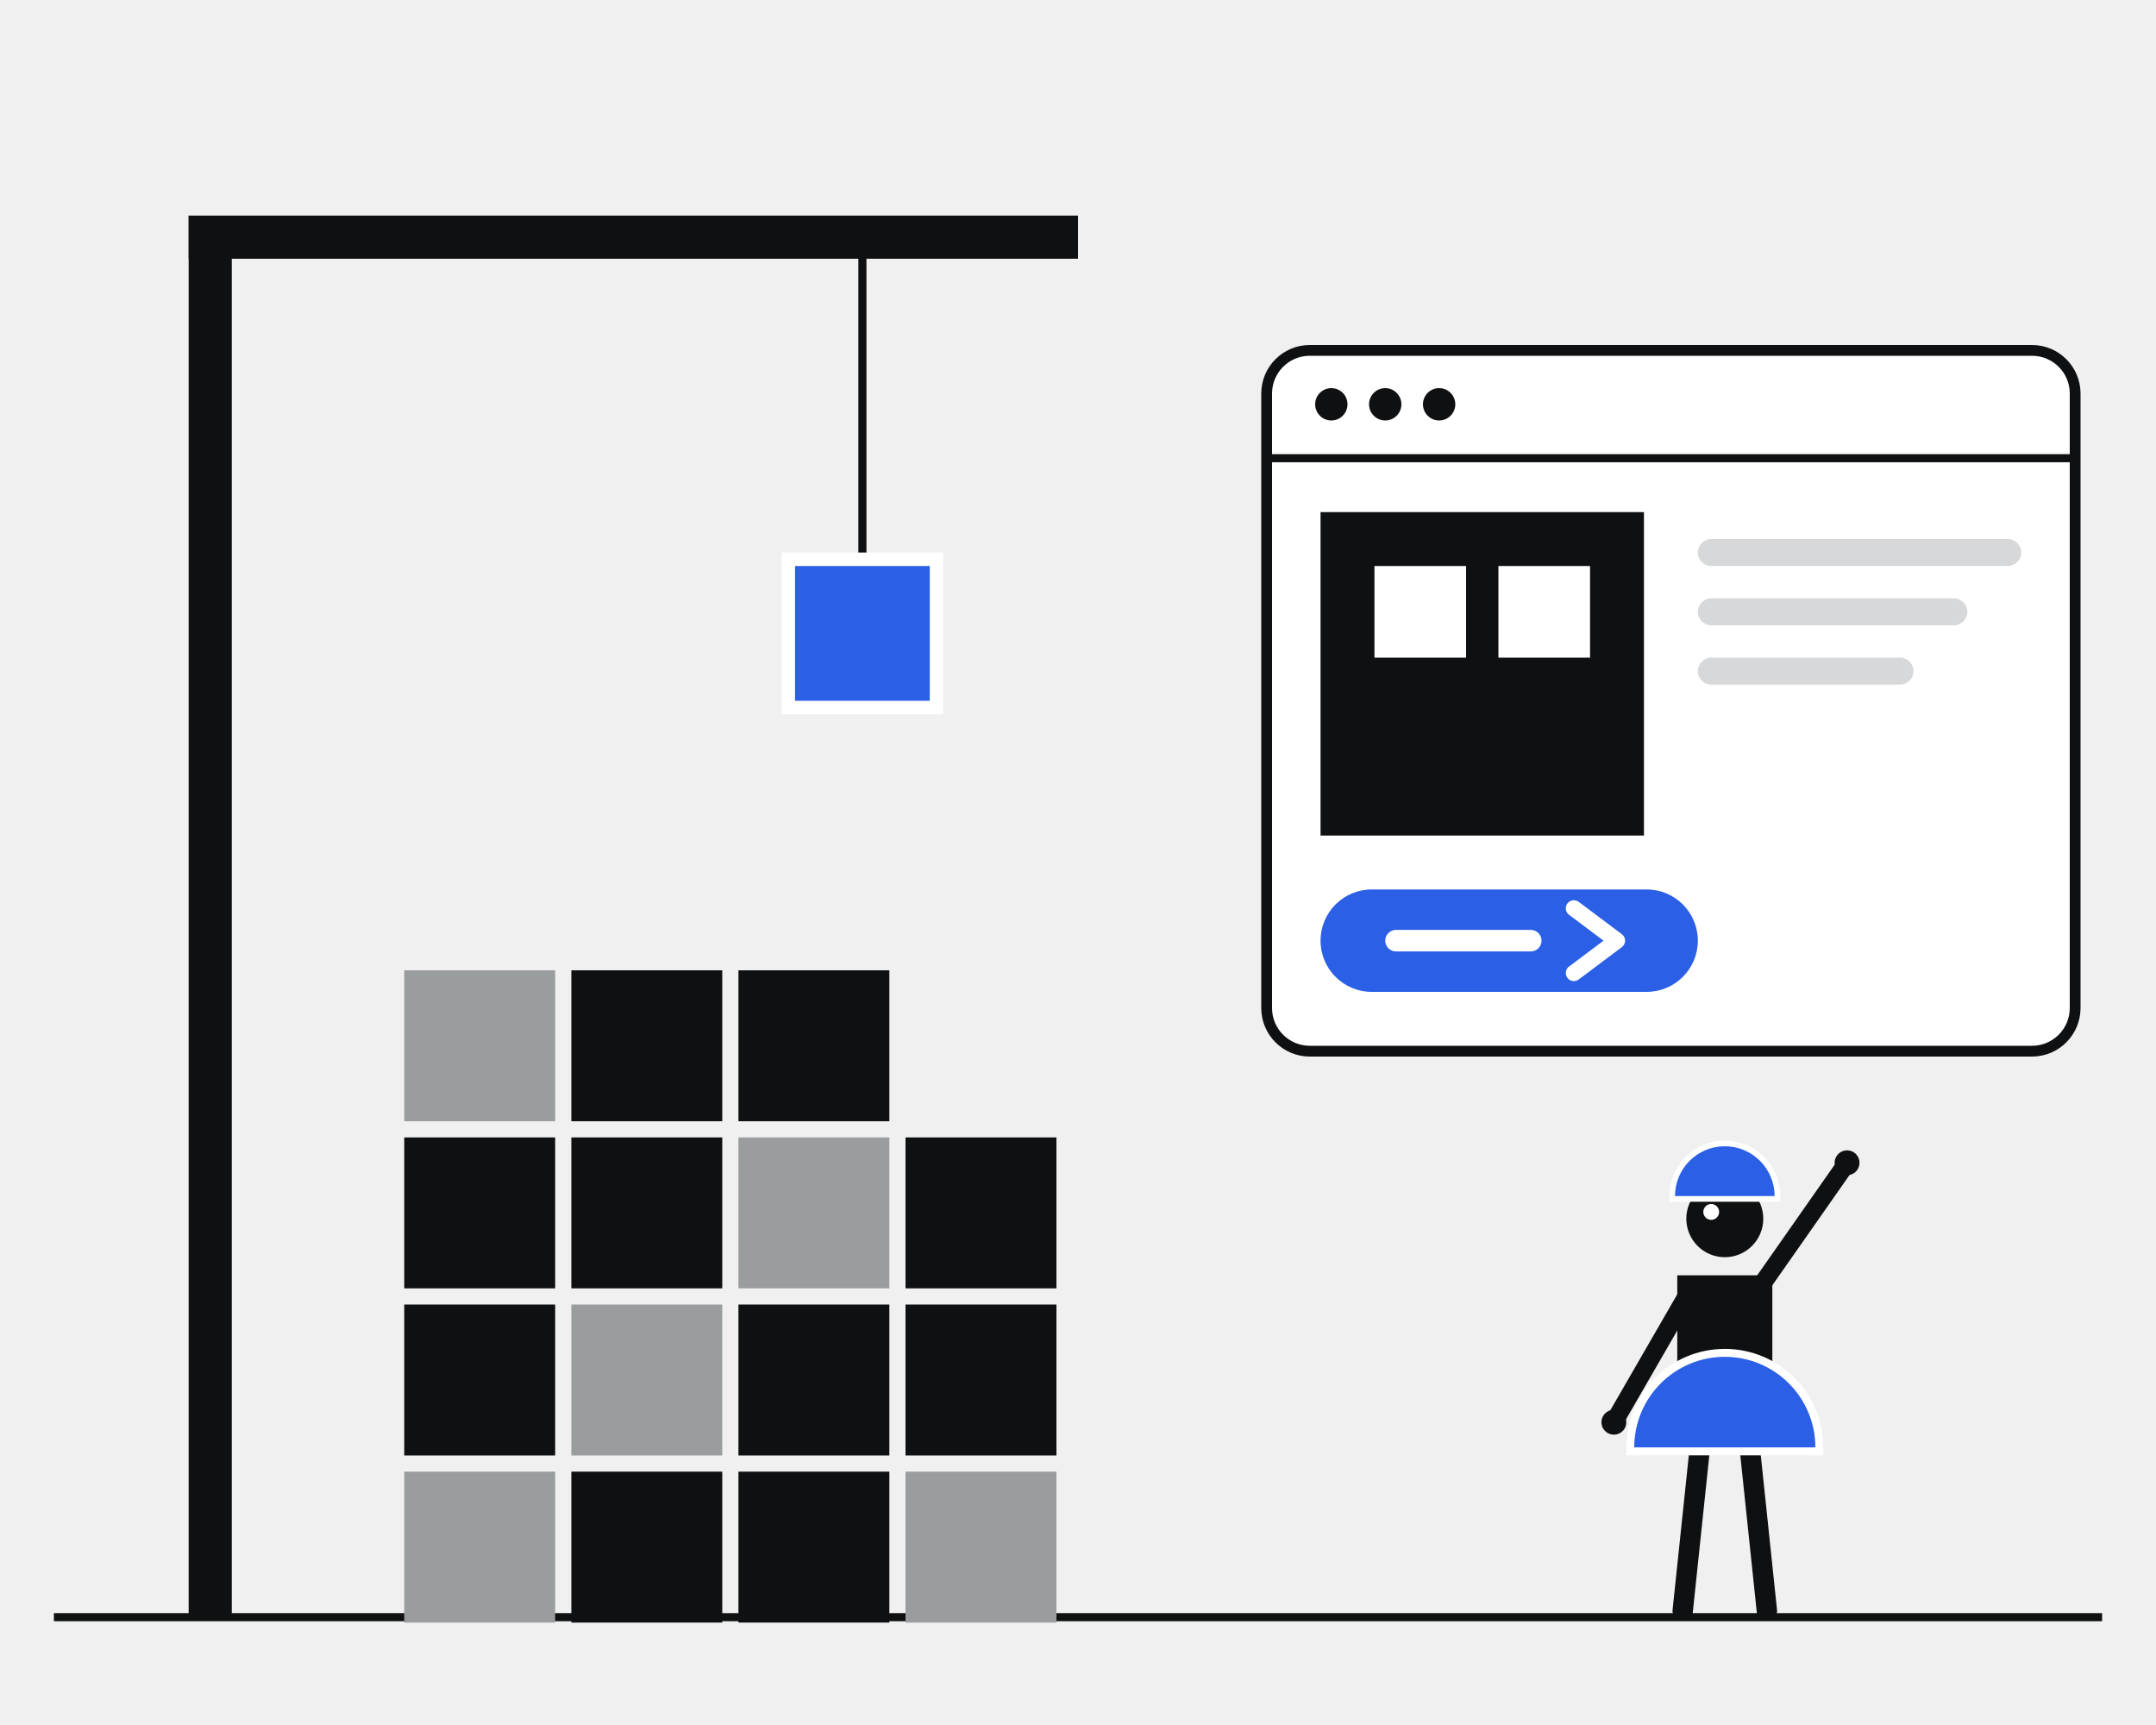
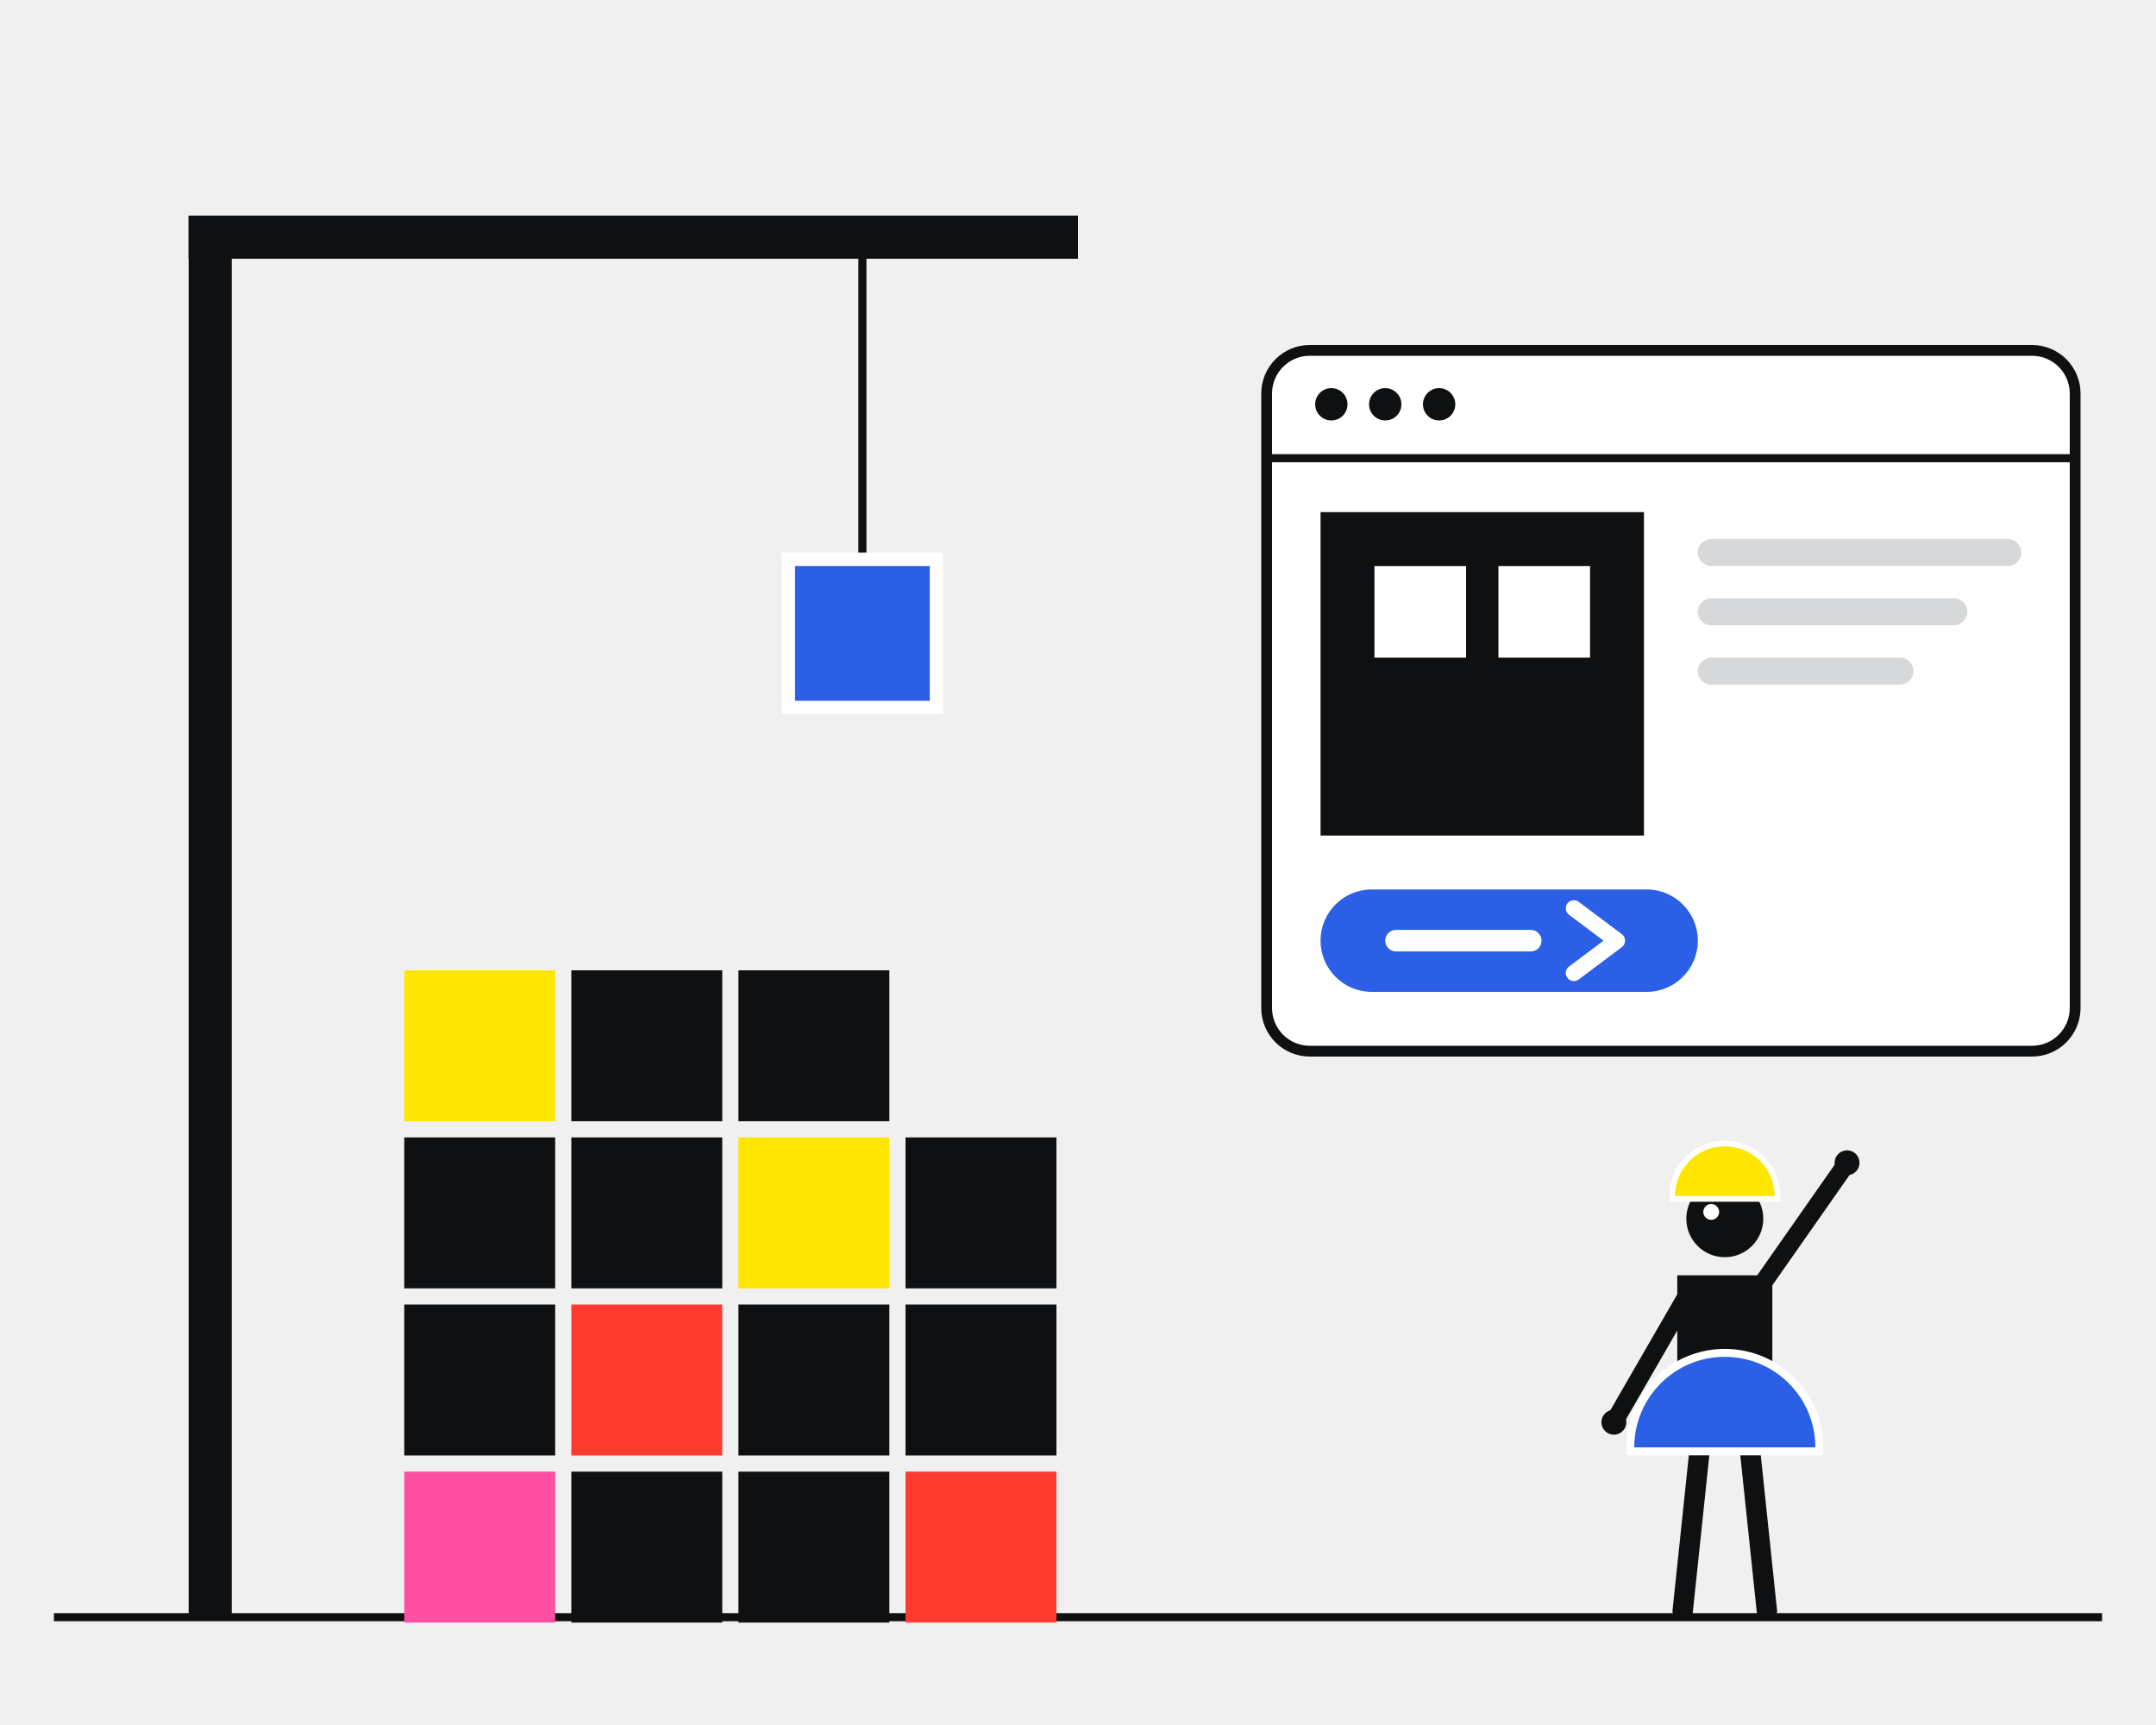
<svg xmlns="http://www.w3.org/2000/svg" viewBox="0 0 800 640" width="800" height="640" role="img">
  <defs>
    <marker id="spitze" viewBox="0 0 10 10" refX="7" refY="5" markerWidth="5" markerHeight="5" orient="auto-start-reverse">
      <path d="M0 0 L10 5 L0 10 Z" fill="#0e1011" />
    </marker>
  </defs>
  <line x1="20" y1="600" x2="780" y2="600" stroke="#0e1011" stroke-width="3" />
  <rect x="70" y="80" width="16" height="520" fill="#0e1011" />
  <rect x="70" y="80" width="330" height="16" fill="#0e1011" />
  <line x1="320" y1="96" x2="320" y2="210" stroke="#0e1011" stroke-width="3" />
  <rect x="295" y="210" width="50" height="50" fill="#2a5fe6" stroke="#fff" stroke-width="10" paint-order="stroke" />
-   <rect x="150" y="360" width="56" height="56" fill="#9a9d9e" />
+   <rect x="150" y="360" width="56" height="56" fill="#ffe600" />
  <rect x="150" y="422" width="56" height="56" fill="#0e1011" />
  <rect x="150" y="484" width="56" height="56" fill="#0e1011" />
-   <rect x="150" y="546" width="56" height="56" fill="#9a9d9e" />
+   <rect x="150" y="546" width="56" height="56" fill="#ff4fa3" />
  <rect x="212" y="360" width="56" height="56" fill="#0e1011" />
  <rect x="212" y="422" width="56" height="56" fill="#0e1011" />
-   <rect x="212" y="484" width="56" height="56" fill="#9a9d9e" />
+   <rect x="212" y="484" width="56" height="56" fill="#ff3b2f" />
  <rect x="212" y="546" width="56" height="56" fill="#0e1011" />
  <rect x="274" y="360" width="56" height="56" fill="#0e1011" />
-   <rect x="274" y="422" width="56" height="56" fill="#9a9d9e" />
+   <rect x="274" y="422" width="56" height="56" fill="#ffe600" />
  <rect x="274" y="484" width="56" height="56" fill="#0e1011" />
  <rect x="274" y="546" width="56" height="56" fill="#0e1011" />
  <rect x="336" y="422" width="56" height="56" fill="#0e1011" />
  <rect x="336" y="484" width="56" height="56" fill="#0e1011" />
-   <rect x="336" y="546" width="56" height="56" fill="#9a9d9e" />
+   <rect x="336" y="546" width="56" height="56" fill="#ff3b2f" />
  <rect x="470" y="130" width="300" height="260" rx="16" fill="#fff" stroke="#0e1011" stroke-width="4" />
  <line x1="470" y1="170" x2="770" y2="170" stroke="#0e1011" stroke-width="3" />
  <circle cx="494" cy="150" r="6" fill="#0e1011" />
  <circle cx="514" cy="150" r="6" fill="#0e1011" />
  <circle cx="534" cy="150" r="6" fill="#0e1011" />
  <rect x="490" y="190" width="120" height="120" fill="#0e1011" />
  <rect x="510" y="210" width="34" height="34" fill="#fff" />
  <rect x="556" y="210" width="34" height="34" fill="#fff" />
  <rect x="630" y="200" width="120" height="10" rx="5.0" fill="#d6d8d9" />
  <rect x="630" y="222" width="100" height="10" rx="5.0" fill="#d6d8d9" />
  <rect x="630" y="244" width="80" height="10" rx="5.0" fill="#d6d8d9" />
  <rect x="490" y="330" width="140" height="38" rx="19.0" fill="#2a5fe6" />
  <rect x="514" y="345.0" width="58" height="8" rx="4" fill="#fff" />
  <path d="M584 337.0 L600 349.0 L584 361.0" fill="none" stroke="#fff" stroke-width="6" stroke-linecap="round" stroke-linejoin="round" />
  <g transform="translate(640 600) scale(0.42)">
    <g transform="translate(-22 -150) rotate(6)">
      <rect x="-9.0" y="0" width="18" height="150" rx="4" fill="#0e1011" />
    </g>
    <g transform="translate(22 -150) rotate(-6)">
      <rect x="-9.0" y="0" width="18" height="150" rx="4" fill="#0e1011" />
    </g>
    <rect x="-42" y="-302" width="84" height="96" fill="#0e1011" />
    <g transform="translate(-30 -290) rotate(30)">
      <rect x="-8.0" y="0" width="16" height="132" fill="#0e1011" />
      <circle cx="0" cy="136" r="11" fill="#0e1011" />
    </g>
    <g transform="translate(30 -290) rotate(-145)">
      <rect x="-8.0" y="0" width="16" height="132" fill="#0e1011" />
      <circle cx="0" cy="136" r="11" fill="#0e1011" />
    </g>
    <path d="M-80 -150 A80 80 0 0 1 80 -150 Z" fill="#2a5fe6" stroke="#fff" stroke-width="14" paint-order="stroke" />
    <circle cx="0" cy="-352" r="34" fill="#0e1011" />
    <circle cx="-12" cy="-358" r="7" fill="#fff" />
-     <path d="M-44 -372 A44 44 0 0 1 44 -372 Z" fill="#2a5fe6" stroke="#fff" stroke-width="10" paint-order="stroke" />
+     <path d="M-44 -372 A44 44 0 0 1 44 -372 Z" fill="#ffe600" stroke="#fff" stroke-width="10" paint-order="stroke" />
  </g>
</svg>
